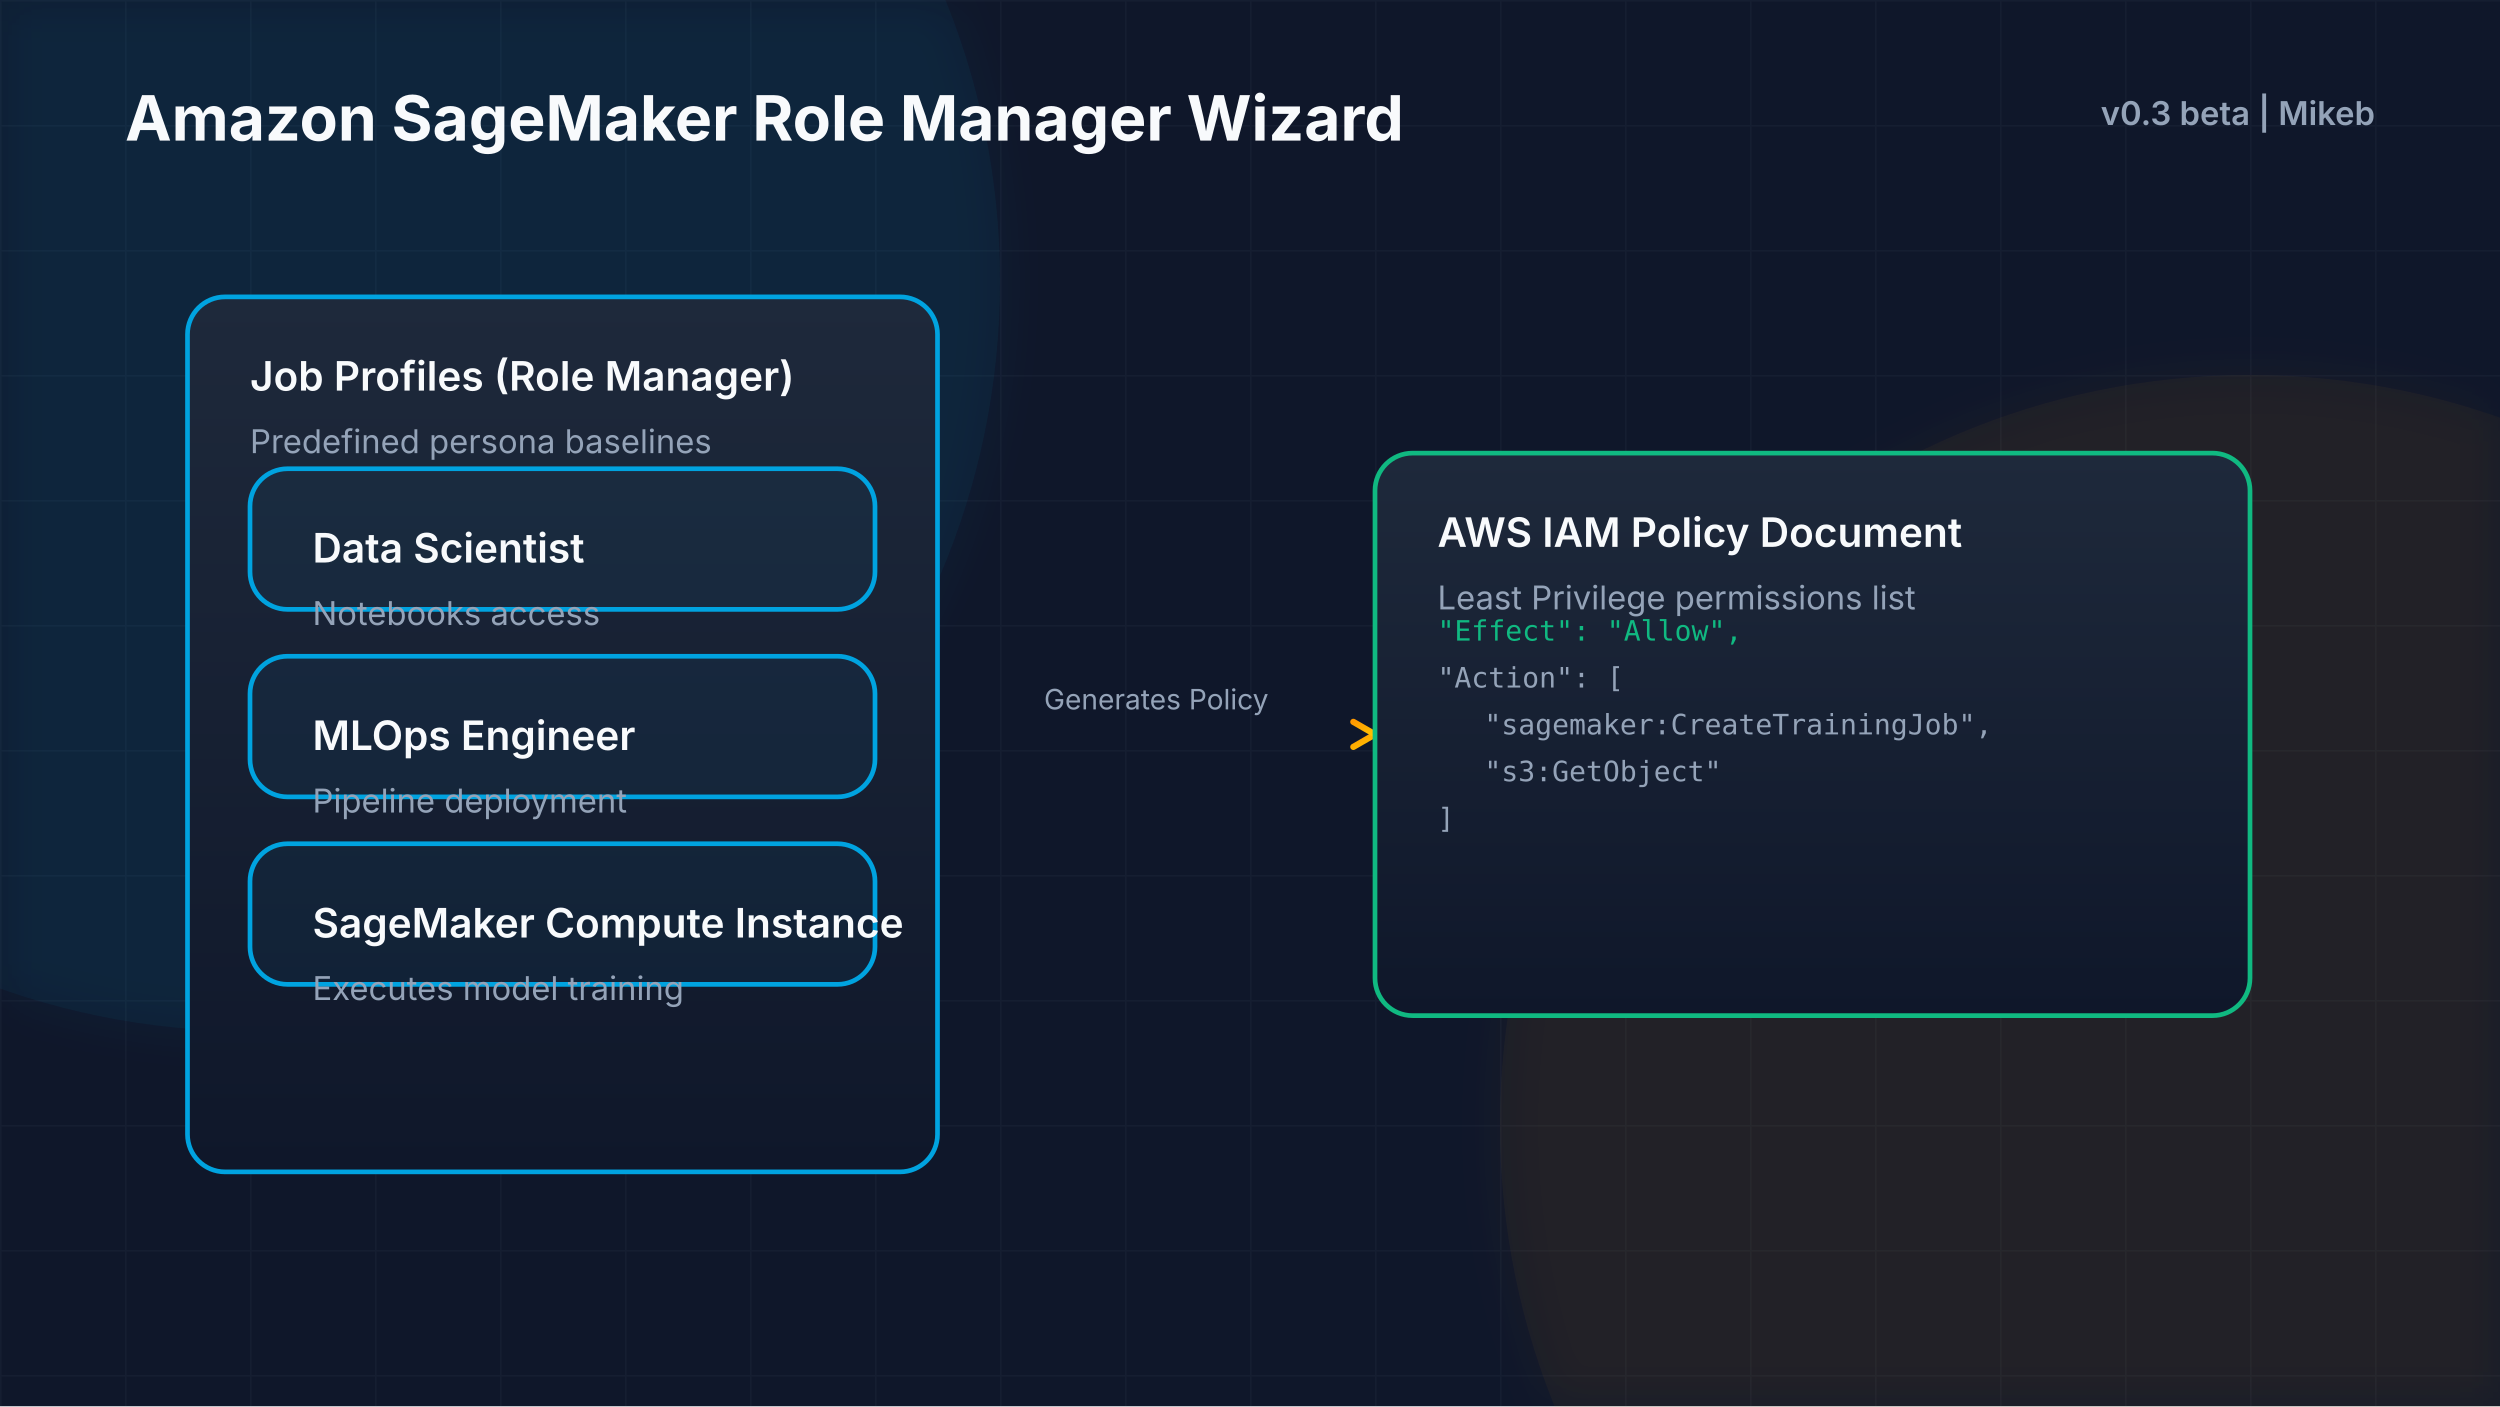
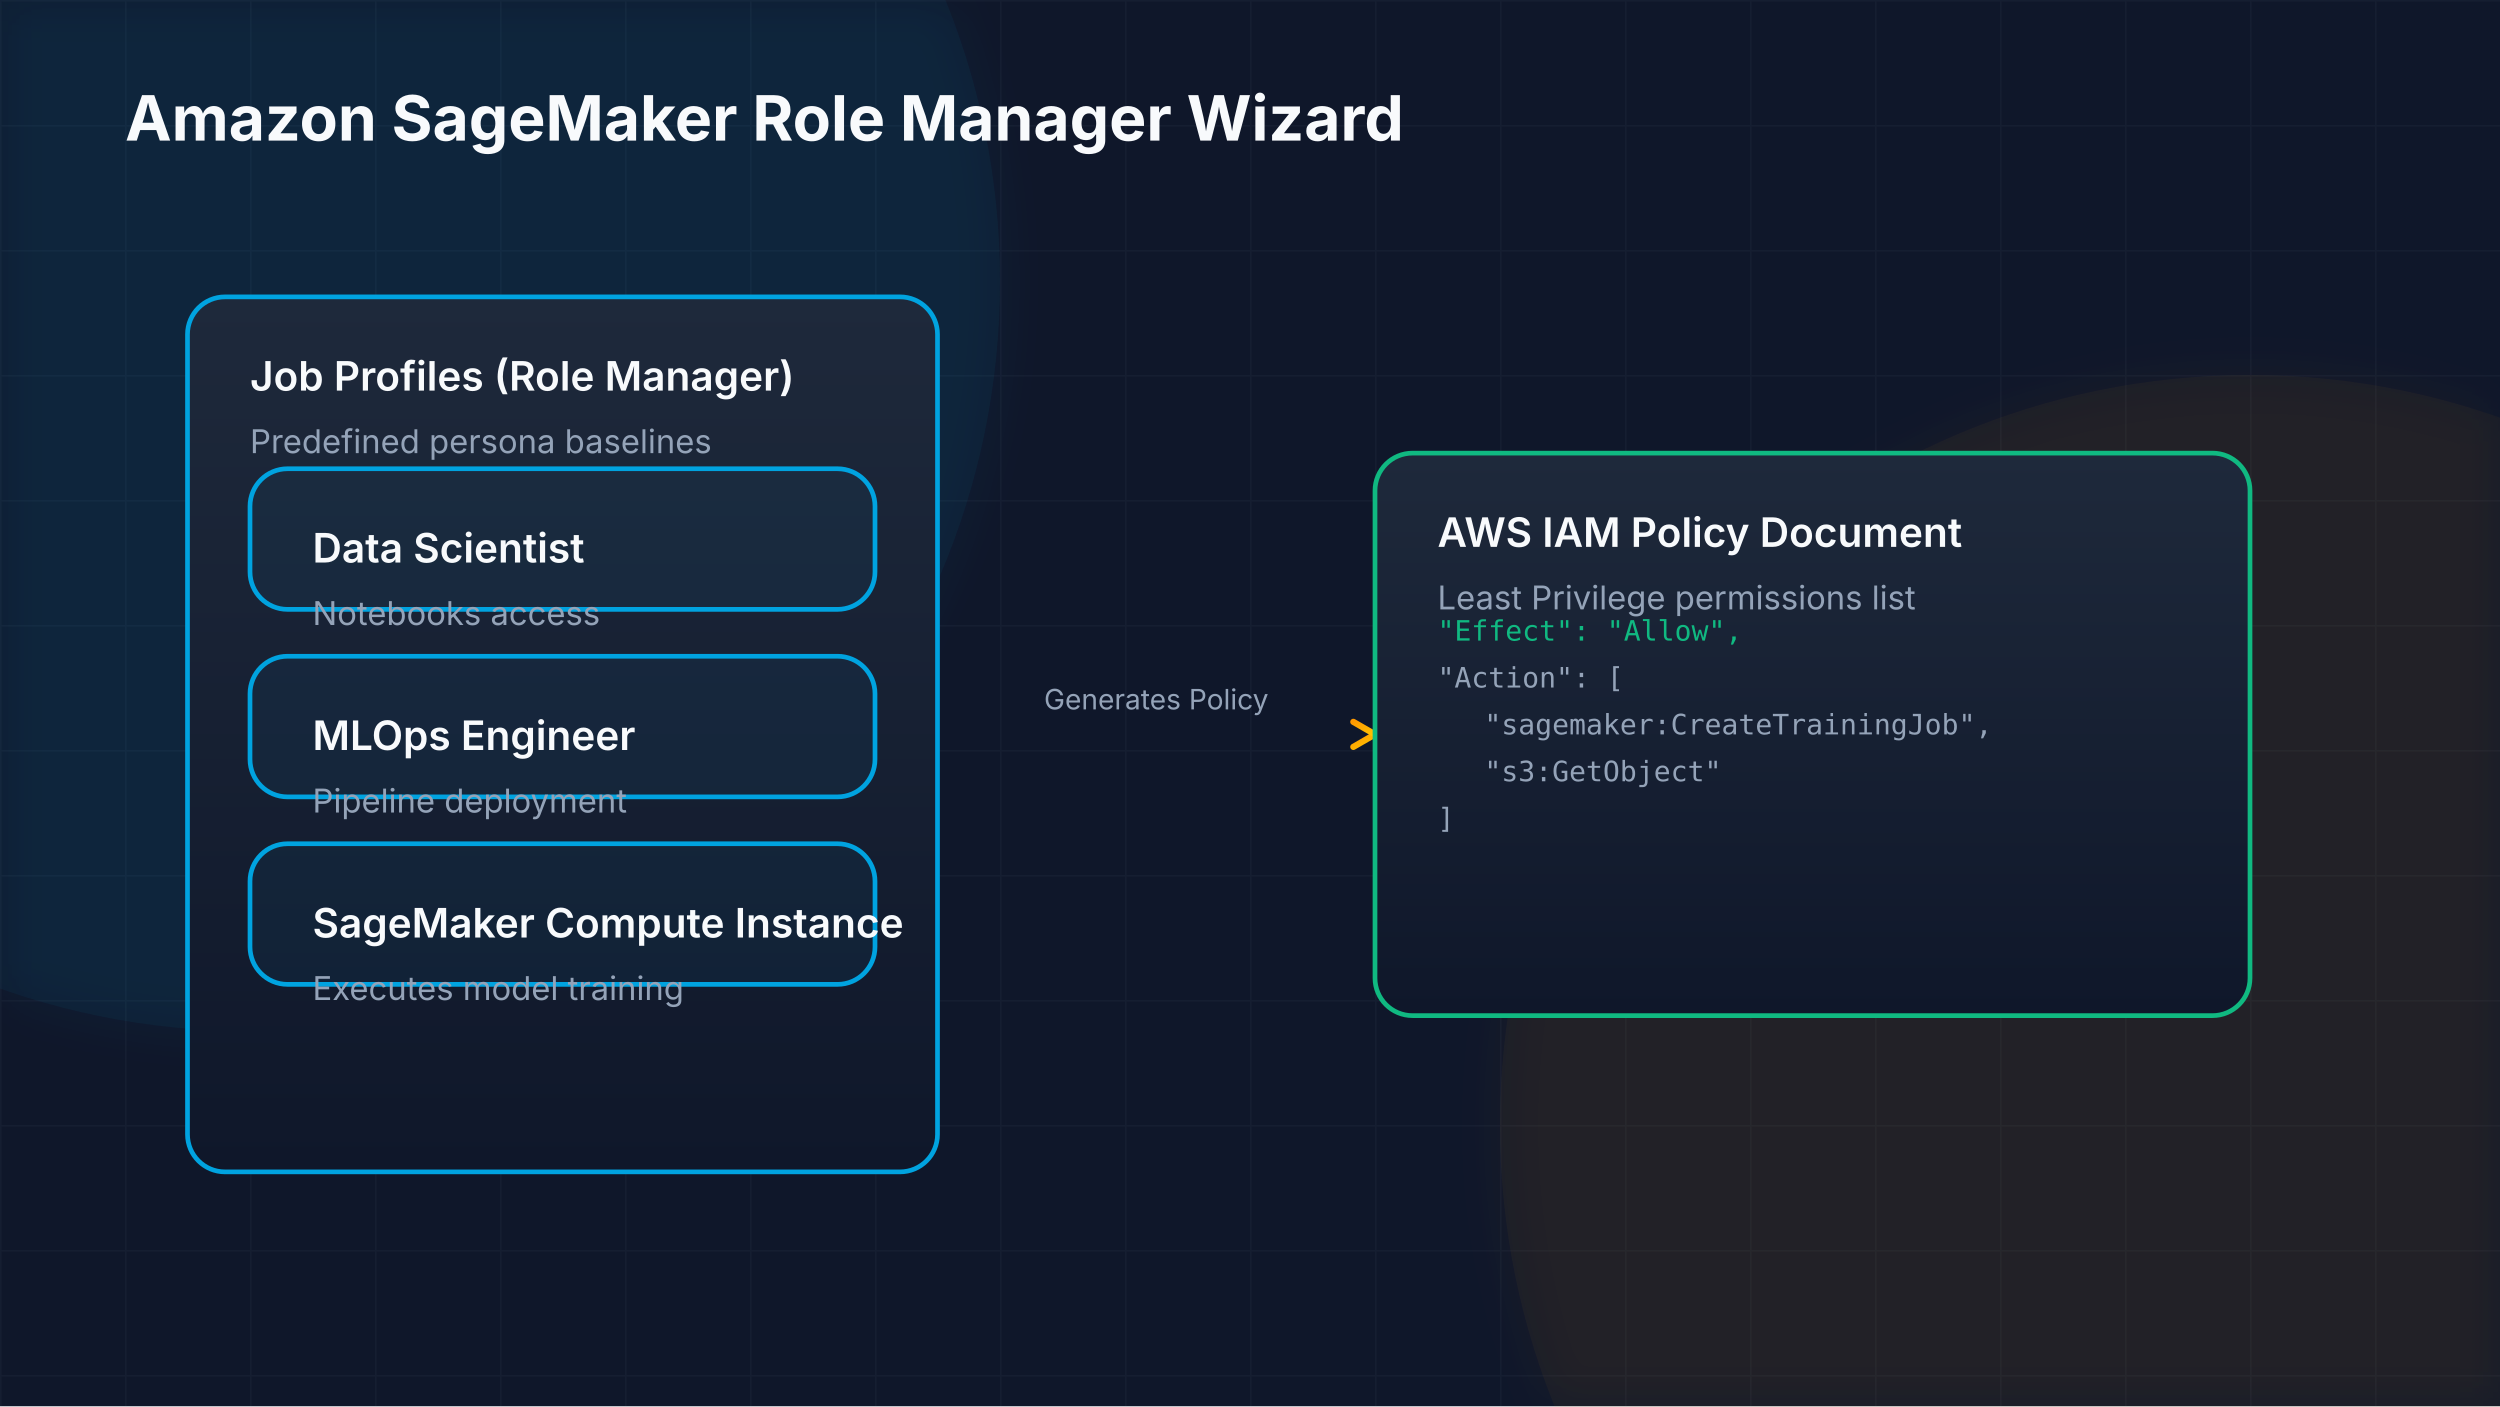
<svg xmlns="http://www.w3.org/2000/svg" viewBox="0 0 800 450" width="100%" height="100%">
  <defs>
    <linearGradient id="aws-orange" x1="0%" y1="0%" x2="100%" y2="100%">
      <stop offset="0%" stop-color="#FF9900" />
      <stop offset="100%" stop-color="#FFC400" />
    </linearGradient>
    <linearGradient id="cloud-blue" x1="0%" y1="0%" x2="100%" y2="100%">
      <stop offset="0%" stop-color="#00A3E0" />
      <stop offset="100%" stop-color="#1D70B8" />
    </linearGradient>
    <linearGradient id="success-green" x1="0%" y1="0%" x2="100%" y2="100%">
      <stop offset="0%" stop-color="#10B981" />
      <stop offset="100%" stop-color="#059669" />
    </linearGradient>
    <linearGradient id="alert-red" x1="0%" y1="0%" x2="100%" y2="100%">
      <stop offset="0%" stop-color="#EF4444" />
      <stop offset="100%" stop-color="#DC2626" />
    </linearGradient>
    <linearGradient id="warning-gold" x1="0%" y1="0%" x2="100%" y2="100%">
      <stop offset="0%" stop-color="#F59E0B" />
      <stop offset="100%" stop-color="#D97706" />
    </linearGradient>
    <linearGradient id="dark-card" x1="0%" y1="0%" x2="0%" y2="100%">
      <stop offset="0%" stop-color="#1E293B" />
      <stop offset="100%" stop-color="#0F172A" />
    </linearGradient>
    <linearGradient id="purple-glow" x1="0%" y1="0%" x2="100%" y2="100%">
      <stop offset="0%" stop-color="#8B5CF6" />
      <stop offset="100%" stop-color="#6D28D9" />
    </linearGradient>
    <filter id="glow-orange" x="-20%" y="-20%" width="140%" height="140%">
      <feGaussianBlur stdDeviation="8" result="blur" />
      <feComposite in="SourceGraphic" in2="blur" operator="over" />
    </filter>
    <filter id="glow-blue" x="-20%" y="-20%" width="140%" height="140%">
      <feGaussianBlur stdDeviation="8" result="blur" />
      <feComposite in="SourceGraphic" in2="blur" operator="over" />
    </filter>
    <pattern id="grid" width="40" height="40" patternUnits="userSpaceOnUse">
      <path d="M 40 0 L 0 0 0 40" fill="none" stroke="rgba(148, 163, 184, 0.05)" stroke-width="1" />
    </pattern>
  </defs>
  <rect width="800" height="450" fill="#0F172A" />
  <rect width="800" height="450" fill="url(#grid)" />
  <circle cx="80" cy="90" r="240" fill="rgba(0, 163, 224, 0.05)" filter="url(#glow-blue)" />
  <circle cx="720" cy="360" r="240" fill="rgba(255, 153, 0, 0.04)" filter="url(#glow-orange)" />
  <text x="40" y="45" font-family="Inter, system-ui, sans-serif" font-size="20" font-weight="700" fill="#F8FAFC">Amazon SageMaker Role Manager Wizard</text>
-   <text x="760" y="40" font-family="Inter, system-ui, sans-serif" font-size="10.5" font-weight="600" fill="#94A3B8" text-anchor="end">v0.3 beta | Mikeb</text>
  <rect x="60" y="95" width="240" height="280" rx="12" fill="url(#dark-card)" stroke="#00A3E0" stroke-width="1.5" />
  <text x="80" y="125" font-family="Inter, system-ui, sans-serif" font-size="13" font-weight="600" fill="#F8FAFC">Job Profiles (Role Manager)</text>
  <text x="80" y="145" font-family="Inter, system-ui, sans-serif" font-size="10.5" fill="#94A3B8">Predefined persona baselines</text>
  <rect x="80" y="150" width="200" height="45" rx="12" fill="rgba(0,163,224,0.05)" stroke="#00A3E0" stroke-width="1.5" />
  <text x="100" y="180" font-family="Inter, system-ui, sans-serif" font-size="13" font-weight="600" fill="#F8FAFC">Data Scientist</text>
  <text x="100" y="200" font-family="Inter, system-ui, sans-serif" font-size="10.5" fill="#94A3B8">Notebooks access</text>
  <rect x="80" y="210" width="200" height="45" rx="12" fill="rgba(0,163,224,0.05)" stroke="#00A3E0" stroke-width="1.5" />
  <text x="100" y="240" font-family="Inter, system-ui, sans-serif" font-size="13" font-weight="600" fill="#F8FAFC">MLOps Engineer</text>
  <text x="100" y="260" font-family="Inter, system-ui, sans-serif" font-size="10.5" fill="#94A3B8">Pipeline deployment</text>
  <rect x="80" y="270" width="200" height="45" rx="12" fill="rgba(0,163,224,0.05)" stroke="#00A3E0" stroke-width="1.5" />
  <text x="100" y="300" font-family="Inter, system-ui, sans-serif" font-size="13" font-weight="600" fill="#F8FAFC">SageMaker Compute Instance</text>
  <text x="100" y="320" font-family="Inter, system-ui, sans-serif" font-size="10.5" fill="#94A3B8">Executes model training</text>
  <line x1="300" y1="235" x2="440" y2="235" stroke="url(#aws-orange)" stroke-width="2" stroke-linecap="round" />
  <line x1="440" y1="235" x2="433.072" y2="239.0" stroke="url(#aws-orange)" stroke-width="2" stroke-linecap="round" />
  <line x1="440" y1="235" x2="433.072" y2="231.0" stroke="url(#aws-orange)" stroke-width="2" stroke-linecap="round" />
  <text x="370.0" y="227.0" font-family="Inter" font-size="9" fill="#94A3B8" text-anchor="middle">Generates Policy</text>
  <rect x="440" y="145" width="280" height="180" rx="12" fill="url(#dark-card)" stroke="#10B981" stroke-width="1.5" />
  <text x="460" y="175" font-family="Inter, system-ui, sans-serif" font-size="13" font-weight="600" fill="#F8FAFC">AWS IAM Policy Document</text>
  <text x="460" y="195" font-family="Inter, system-ui, sans-serif" font-size="10.5" fill="#94A3B8">Least Privilege permissions list</text>
  <g transform="translate(460, 205)" font-family="monospace" font-size="9" fill="#94A3B8">
    <text x="0" y="0" fill="#10B981">"Effect": "Allow",</text>
    <text x="0" y="15">"Action": [</text>
    <text x="15" y="30">"sagemaker:CreateTrainingJob",</text>
    <text x="15" y="45">"s3:GetObject"</text>
    <text x="0" y="60">]</text>
  </g>
</svg>
